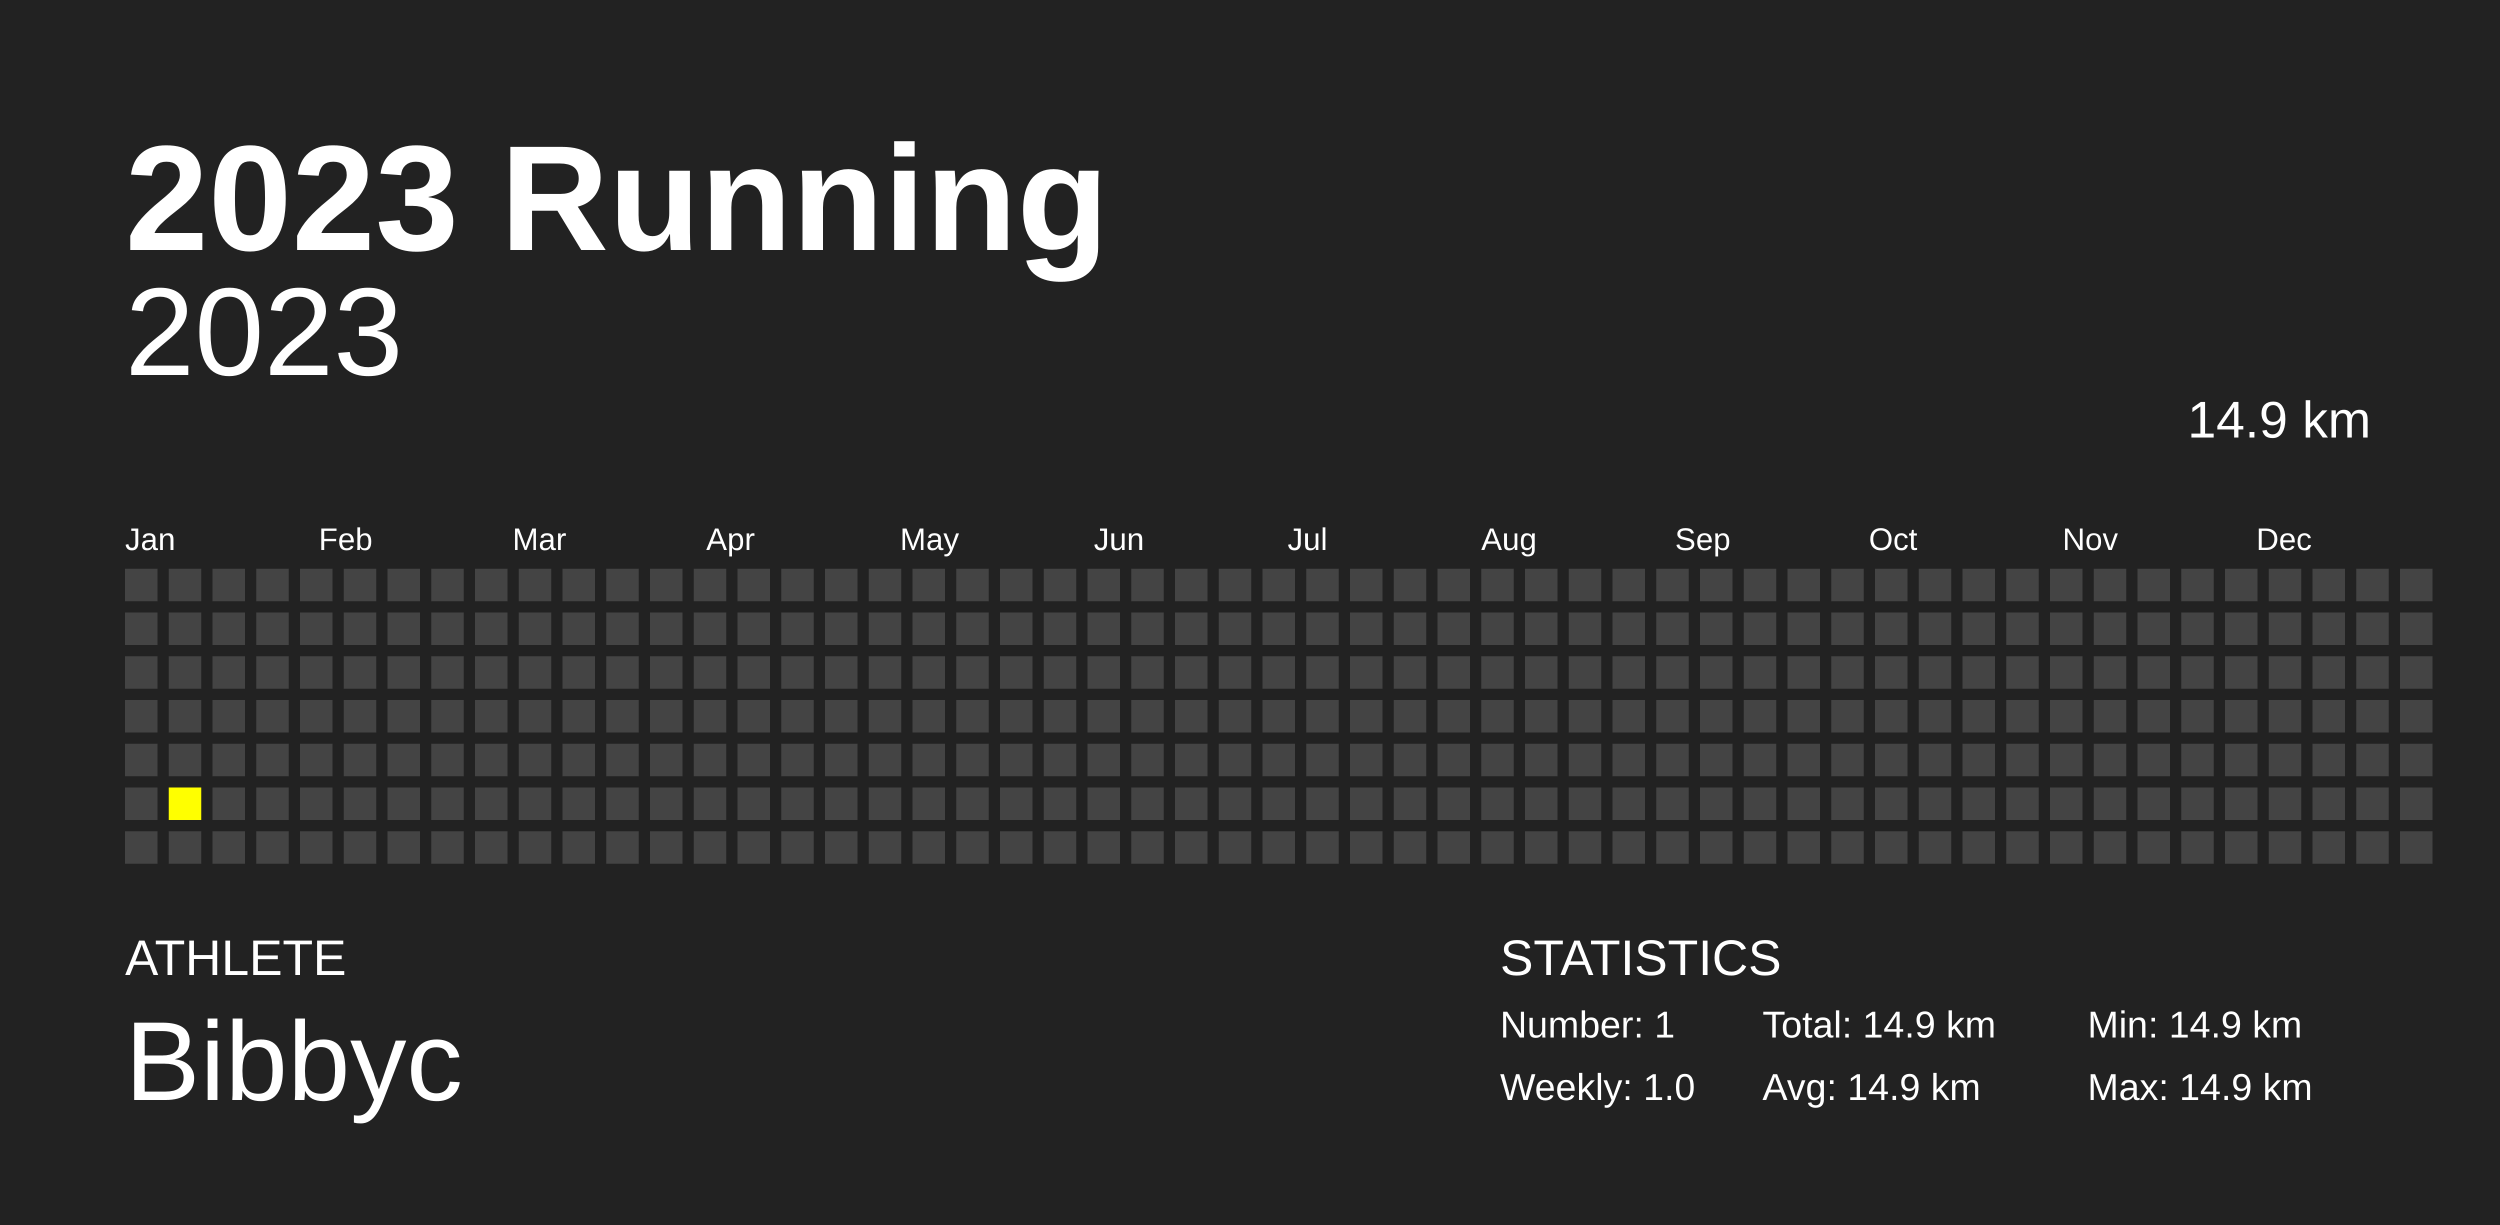
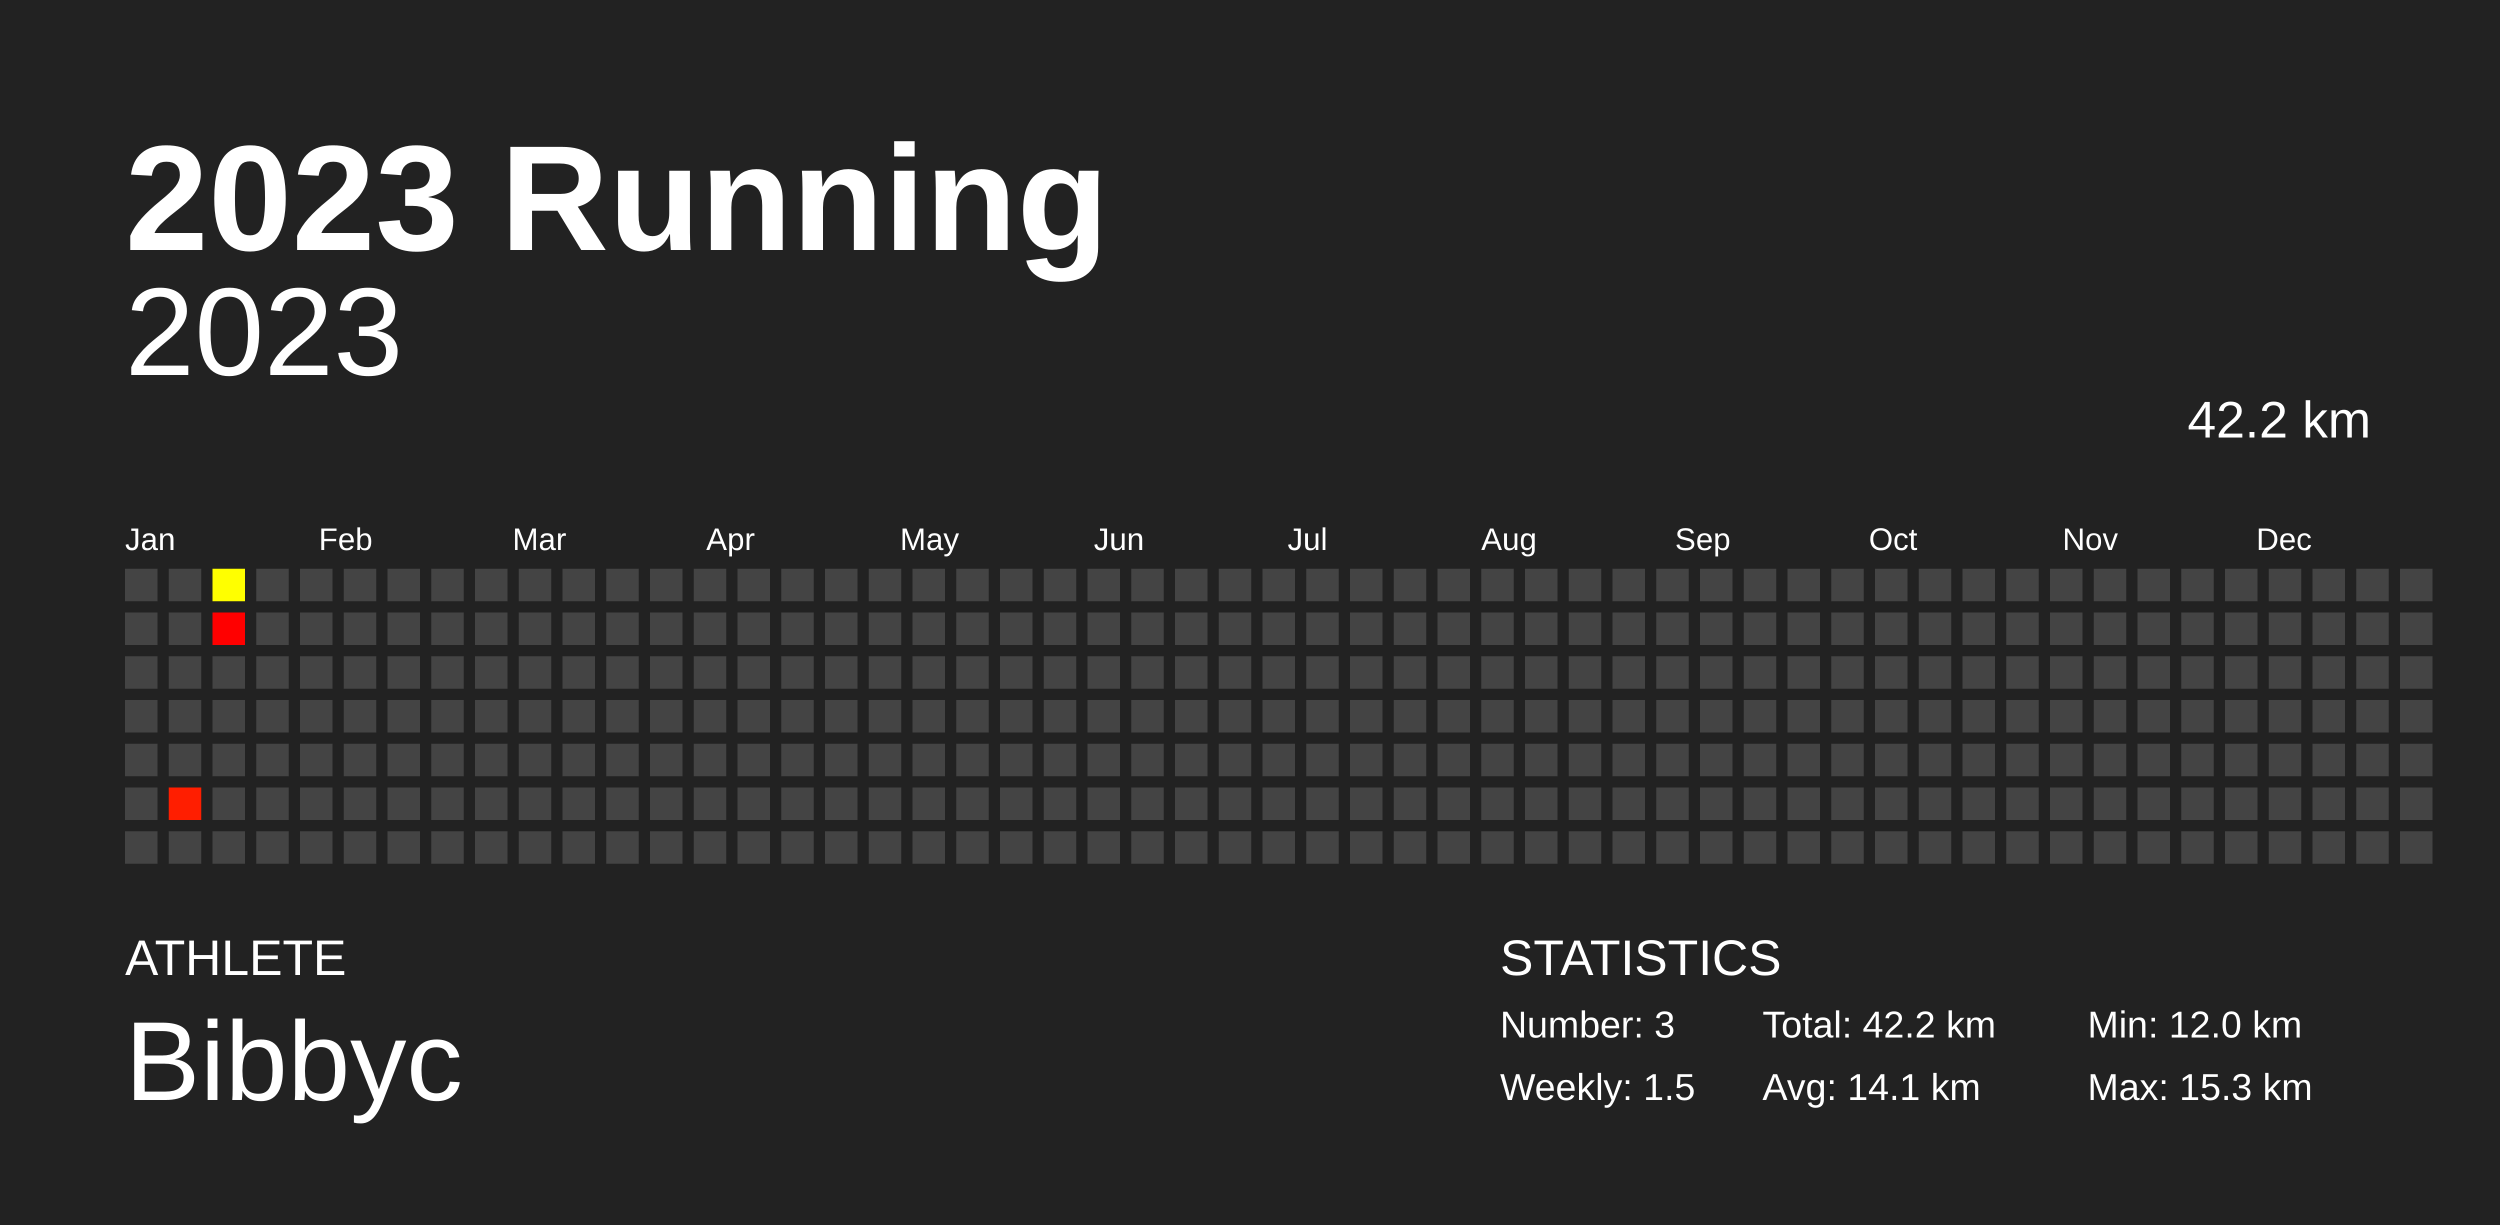
<svg xmlns="http://www.w3.org/2000/svg" baseProfile="full" height="98mm" version="1.1" viewBox="0,0,200,98" width="200mm">
  <defs />
  <rect fill="#222222" height="98" width="200" x="0" y="0" />
  <text fill="#FFFFFF" style="font-size:12px; font-family:Arial; font-weight:bold;" x="10" y="20">2023 Running</text>
  <text fill="#FFFFFF" style="font-size:4px; font-family:Arial" x="10" y="78">ATHLETE</text>
  <text fill="#FFFFFF" style="font-size:9px; font-family:Arial" x="10" y="88">Bibbyc</text>
  <text fill="#FFFFFF" style="font-size:4px; font-family:Arial" x="120" y="78">STATISTICS</text>
-   <text fill="#FFFFFF" style="font-size:3px; font-family:Arial" x="120" y="83">Number: 1</text>
-   <text fill="#FFFFFF" style="font-size:3px; font-family:Arial" x="120" y="88">Weekly: 1.0</text>
-   <text fill="#FFFFFF" style="font-size:3px; font-family:Arial" x="141" y="83">Total: 14.9 km</text>
-   <text fill="#FFFFFF" style="font-size:3px; font-family:Arial" x="141" y="88">Avg: 14.9 km</text>
-   <text fill="#FFFFFF" style="font-size:3px; font-family:Arial" x="167" y="83">Min: 14.9 km</text>
-   <text fill="#FFFFFF" style="font-size:3px; font-family:Arial" x="167" y="88">Max: 14.9 km</text>
+   <text fill="#FFFFFF" style="font-size:3px; font-family:Arial" x="120" y="83">Number: 3</text>
+   <text fill="#FFFFFF" style="font-size:3px; font-family:Arial" x="120" y="88">Weekly: 1.5</text>
+   <text fill="#FFFFFF" style="font-size:3px; font-family:Arial" x="141" y="83">Total: 42.2 km</text>
+   <text fill="#FFFFFF" style="font-size:3px; font-family:Arial" x="141" y="88">Avg: 14.1 km</text>
+   <text fill="#FFFFFF" style="font-size:3px; font-family:Arial" x="167" y="83">Min: 12.0 km</text>
+   <text fill="#FFFFFF" style="font-size:3px; font-family:Arial" x="167" y="88">Max: 15.3 km</text>
  <text alignment-baseline="hanging" fill="#FFFFFF" style="font-size:10.0px; font-family:Arial;" x="10" y="30">2023</text>
-   <text alignment-baseline="hanging" fill="#FFFFFF" style="font-size:4.125px; font-family:Arial;" x="175" y="35">14.9 km</text>
+   <text alignment-baseline="hanging" fill="#FFFFFF" style="font-size:4.125px; font-family:Arial;" x="175" y="35">42.2 km</text>
  <text fill="#FFFFFF" style="font-size:2.5px; font-family:Arial" x="10.0" y="44">Jan</text>
  <text fill="#FFFFFF" style="font-size:2.5px; font-family:Arial" x="25.5" y="44">Feb</text>
  <text fill="#FFFFFF" style="font-size:2.5px; font-family:Arial" x="41.0" y="44">Mar</text>
  <text fill="#FFFFFF" style="font-size:2.5px; font-family:Arial" x="56.5" y="44">Apr</text>
  <text fill="#FFFFFF" style="font-size:2.5px; font-family:Arial" x="72.0" y="44">May</text>
  <text fill="#FFFFFF" style="font-size:2.5px; font-family:Arial" x="87.5" y="44">Jun</text>
  <text fill="#FFFFFF" style="font-size:2.5px; font-family:Arial" x="103.0" y="44">Jul</text>
  <text fill="#FFFFFF" style="font-size:2.5px; font-family:Arial" x="118.5" y="44">Aug</text>
  <text fill="#FFFFFF" style="font-size:2.5px; font-family:Arial" x="134.0" y="44">Sep</text>
  <text fill="#FFFFFF" style="font-size:2.5px; font-family:Arial" x="149.5" y="44">Oct</text>
  <text fill="#FFFFFF" style="font-size:2.5px; font-family:Arial" x="165.0" y="44">Nov</text>
  <text fill="#FFFFFF" style="font-size:2.5px; font-family:Arial" x="180.5" y="44">Dec</text>
  <rect fill="#444444" height="2.6" width="2.6" x="10.0" y="45.5" />
  <rect fill="#444444" height="2.6" width="2.6" x="10.0" y="49.0" />
  <rect fill="#444444" height="2.6" width="2.6" x="10.0" y="52.5" />
  <rect fill="#444444" height="2.6" width="2.6" x="10.0" y="56.0" />
  <rect fill="#444444" height="2.6" width="2.6" x="10.0" y="59.5" />
  <rect fill="#444444" height="2.6" width="2.6" x="10.0" y="63.0" />
  <rect fill="#444444" height="2.6" width="2.6" x="10.0" y="66.5" />
  <rect fill="#444444" height="2.6" width="2.6" x="13.5" y="45.5" />
  <rect fill="#444444" height="2.6" width="2.6" x="13.5" y="49.0" />
  <rect fill="#444444" height="2.6" width="2.6" x="13.5" y="52.5" />
  <rect fill="#444444" height="2.6" width="2.6" x="13.5" y="56.0" />
  <rect fill="#444444" height="2.6" width="2.6" x="13.5" y="59.5" />
-   <rect fill="yellow" height="2.6" width="2.6" x="13.5" y="63.0" />
+   <rect fill="#ff1e00" height="2.6" width="2.6" x="13.5" y="63.0" />
  <rect fill="#444444" height="2.6" width="2.6" x="13.5" y="66.5" />
-   <rect fill="#444444" height="2.6" width="2.6" x="17.0" y="45.5" />
-   <rect fill="#444444" height="2.6" width="2.6" x="17.0" y="49.0" />
+   <rect fill="#ffff00" height="2.6" width="2.6" x="17.0" y="45.5" />
+   <rect fill="#ff0000" height="2.6" width="2.6" x="17.0" y="49.0" />
  <rect fill="#444444" height="2.6" width="2.6" x="17.0" y="52.5" />
  <rect fill="#444444" height="2.6" width="2.6" x="17.0" y="56.0" />
  <rect fill="#444444" height="2.6" width="2.6" x="17.0" y="59.5" />
  <rect fill="#444444" height="2.6" width="2.6" x="17.0" y="63.0" />
  <rect fill="#444444" height="2.6" width="2.6" x="17.0" y="66.5" />
  <rect fill="#444444" height="2.6" width="2.6" x="20.5" y="45.5" />
  <rect fill="#444444" height="2.6" width="2.6" x="20.5" y="49.0" />
  <rect fill="#444444" height="2.6" width="2.6" x="20.5" y="52.5" />
  <rect fill="#444444" height="2.6" width="2.6" x="20.5" y="56.0" />
  <rect fill="#444444" height="2.6" width="2.6" x="20.5" y="59.5" />
  <rect fill="#444444" height="2.6" width="2.6" x="20.5" y="63.0" />
  <rect fill="#444444" height="2.6" width="2.6" x="20.5" y="66.5" />
  <rect fill="#444444" height="2.6" width="2.6" x="24.0" y="45.5" />
  <rect fill="#444444" height="2.6" width="2.6" x="24.0" y="49.0" />
  <rect fill="#444444" height="2.6" width="2.6" x="24.0" y="52.5" />
  <rect fill="#444444" height="2.6" width="2.6" x="24.0" y="56.0" />
  <rect fill="#444444" height="2.6" width="2.6" x="24.0" y="59.5" />
  <rect fill="#444444" height="2.6" width="2.6" x="24.0" y="63.0" />
  <rect fill="#444444" height="2.6" width="2.6" x="24.0" y="66.5" />
  <rect fill="#444444" height="2.6" width="2.6" x="27.5" y="45.5" />
  <rect fill="#444444" height="2.6" width="2.6" x="27.5" y="49.0" />
  <rect fill="#444444" height="2.6" width="2.6" x="27.5" y="52.5" />
  <rect fill="#444444" height="2.6" width="2.6" x="27.5" y="56.0" />
  <rect fill="#444444" height="2.6" width="2.6" x="27.5" y="59.5" />
  <rect fill="#444444" height="2.6" width="2.6" x="27.5" y="63.0" />
  <rect fill="#444444" height="2.6" width="2.6" x="27.5" y="66.5" />
  <rect fill="#444444" height="2.6" width="2.6" x="31.0" y="45.5" />
  <rect fill="#444444" height="2.6" width="2.6" x="31.0" y="49.0" />
  <rect fill="#444444" height="2.6" width="2.6" x="31.0" y="52.5" />
  <rect fill="#444444" height="2.6" width="2.6" x="31.0" y="56.0" />
  <rect fill="#444444" height="2.6" width="2.6" x="31.0" y="59.5" />
  <rect fill="#444444" height="2.6" width="2.6" x="31.0" y="63.0" />
  <rect fill="#444444" height="2.6" width="2.6" x="31.0" y="66.5" />
  <rect fill="#444444" height="2.6" width="2.6" x="34.5" y="45.5" />
  <rect fill="#444444" height="2.6" width="2.6" x="34.5" y="49.0" />
  <rect fill="#444444" height="2.6" width="2.6" x="34.5" y="52.5" />
  <rect fill="#444444" height="2.6" width="2.6" x="34.5" y="56.0" />
  <rect fill="#444444" height="2.6" width="2.6" x="34.5" y="59.5" />
  <rect fill="#444444" height="2.6" width="2.6" x="34.5" y="63.0" />
  <rect fill="#444444" height="2.6" width="2.6" x="34.5" y="66.5" />
  <rect fill="#444444" height="2.6" width="2.6" x="38.0" y="45.5" />
  <rect fill="#444444" height="2.6" width="2.6" x="38.0" y="49.0" />
  <rect fill="#444444" height="2.6" width="2.6" x="38.0" y="52.5" />
  <rect fill="#444444" height="2.6" width="2.6" x="38.0" y="56.0" />
  <rect fill="#444444" height="2.6" width="2.6" x="38.0" y="59.5" />
  <rect fill="#444444" height="2.6" width="2.6" x="38.0" y="63.0" />
  <rect fill="#444444" height="2.6" width="2.6" x="38.0" y="66.5" />
  <rect fill="#444444" height="2.6" width="2.6" x="41.5" y="45.5" />
  <rect fill="#444444" height="2.6" width="2.6" x="41.5" y="49.0" />
  <rect fill="#444444" height="2.6" width="2.6" x="41.5" y="52.5" />
  <rect fill="#444444" height="2.6" width="2.6" x="41.5" y="56.0" />
  <rect fill="#444444" height="2.6" width="2.6" x="41.5" y="59.5" />
  <rect fill="#444444" height="2.6" width="2.6" x="41.5" y="63.0" />
  <rect fill="#444444" height="2.6" width="2.6" x="41.5" y="66.5" />
  <rect fill="#444444" height="2.6" width="2.6" x="45.0" y="45.5" />
  <rect fill="#444444" height="2.6" width="2.6" x="45.0" y="49.0" />
  <rect fill="#444444" height="2.6" width="2.6" x="45.0" y="52.5" />
  <rect fill="#444444" height="2.6" width="2.6" x="45.0" y="56.0" />
  <rect fill="#444444" height="2.6" width="2.6" x="45.0" y="59.5" />
  <rect fill="#444444" height="2.6" width="2.6" x="45.0" y="63.0" />
  <rect fill="#444444" height="2.6" width="2.6" x="45.0" y="66.5" />
  <rect fill="#444444" height="2.6" width="2.6" x="48.5" y="45.5" />
  <rect fill="#444444" height="2.6" width="2.6" x="48.5" y="49.0" />
  <rect fill="#444444" height="2.6" width="2.6" x="48.5" y="52.5" />
  <rect fill="#444444" height="2.6" width="2.6" x="48.5" y="56.0" />
  <rect fill="#444444" height="2.6" width="2.6" x="48.5" y="59.5" />
  <rect fill="#444444" height="2.6" width="2.6" x="48.5" y="63.0" />
  <rect fill="#444444" height="2.6" width="2.6" x="48.5" y="66.5" />
  <rect fill="#444444" height="2.6" width="2.6" x="52.0" y="45.5" />
  <rect fill="#444444" height="2.6" width="2.6" x="52.0" y="49.0" />
  <rect fill="#444444" height="2.6" width="2.6" x="52.0" y="52.5" />
  <rect fill="#444444" height="2.6" width="2.6" x="52.0" y="56.0" />
  <rect fill="#444444" height="2.6" width="2.6" x="52.0" y="59.5" />
  <rect fill="#444444" height="2.6" width="2.6" x="52.0" y="63.0" />
  <rect fill="#444444" height="2.6" width="2.6" x="52.0" y="66.5" />
  <rect fill="#444444" height="2.6" width="2.6" x="55.5" y="45.5" />
  <rect fill="#444444" height="2.6" width="2.6" x="55.5" y="49.0" />
  <rect fill="#444444" height="2.6" width="2.6" x="55.5" y="52.5" />
  <rect fill="#444444" height="2.6" width="2.6" x="55.5" y="56.0" />
  <rect fill="#444444" height="2.6" width="2.6" x="55.5" y="59.5" />
  <rect fill="#444444" height="2.6" width="2.6" x="55.5" y="63.0" />
  <rect fill="#444444" height="2.6" width="2.6" x="55.5" y="66.5" />
  <rect fill="#444444" height="2.6" width="2.6" x="59.0" y="45.5" />
  <rect fill="#444444" height="2.6" width="2.6" x="59.0" y="49.0" />
  <rect fill="#444444" height="2.6" width="2.6" x="59.0" y="52.5" />
  <rect fill="#444444" height="2.6" width="2.6" x="59.0" y="56.0" />
  <rect fill="#444444" height="2.6" width="2.6" x="59.0" y="59.5" />
  <rect fill="#444444" height="2.6" width="2.6" x="59.0" y="63.0" />
  <rect fill="#444444" height="2.6" width="2.6" x="59.0" y="66.5" />
  <rect fill="#444444" height="2.6" width="2.6" x="62.5" y="45.5" />
  <rect fill="#444444" height="2.6" width="2.6" x="62.5" y="49.0" />
  <rect fill="#444444" height="2.6" width="2.6" x="62.5" y="52.5" />
  <rect fill="#444444" height="2.6" width="2.6" x="62.5" y="56.0" />
  <rect fill="#444444" height="2.6" width="2.6" x="62.5" y="59.5" />
  <rect fill="#444444" height="2.6" width="2.6" x="62.5" y="63.0" />
  <rect fill="#444444" height="2.6" width="2.6" x="62.5" y="66.5" />
  <rect fill="#444444" height="2.6" width="2.6" x="66.0" y="45.5" />
  <rect fill="#444444" height="2.6" width="2.6" x="66.0" y="49.0" />
  <rect fill="#444444" height="2.6" width="2.6" x="66.0" y="52.5" />
  <rect fill="#444444" height="2.6" width="2.6" x="66.0" y="56.0" />
  <rect fill="#444444" height="2.6" width="2.6" x="66.0" y="59.5" />
  <rect fill="#444444" height="2.6" width="2.6" x="66.0" y="63.0" />
  <rect fill="#444444" height="2.6" width="2.6" x="66.0" y="66.5" />
  <rect fill="#444444" height="2.6" width="2.6" x="69.5" y="45.5" />
  <rect fill="#444444" height="2.6" width="2.6" x="69.5" y="49.0" />
  <rect fill="#444444" height="2.6" width="2.6" x="69.5" y="52.5" />
  <rect fill="#444444" height="2.6" width="2.6" x="69.5" y="56.0" />
  <rect fill="#444444" height="2.6" width="2.6" x="69.5" y="59.5" />
  <rect fill="#444444" height="2.6" width="2.6" x="69.5" y="63.0" />
  <rect fill="#444444" height="2.6" width="2.6" x="69.5" y="66.5" />
  <rect fill="#444444" height="2.6" width="2.6" x="73.0" y="45.5" />
  <rect fill="#444444" height="2.6" width="2.6" x="73.0" y="49.0" />
  <rect fill="#444444" height="2.6" width="2.6" x="73.0" y="52.5" />
  <rect fill="#444444" height="2.6" width="2.6" x="73.0" y="56.0" />
  <rect fill="#444444" height="2.6" width="2.6" x="73.0" y="59.5" />
  <rect fill="#444444" height="2.6" width="2.6" x="73.0" y="63.0" />
  <rect fill="#444444" height="2.6" width="2.6" x="73.0" y="66.5" />
  <rect fill="#444444" height="2.6" width="2.6" x="76.5" y="45.5" />
  <rect fill="#444444" height="2.6" width="2.6" x="76.5" y="49.0" />
  <rect fill="#444444" height="2.6" width="2.6" x="76.5" y="52.5" />
  <rect fill="#444444" height="2.6" width="2.6" x="76.5" y="56.0" />
  <rect fill="#444444" height="2.6" width="2.6" x="76.5" y="59.5" />
  <rect fill="#444444" height="2.6" width="2.6" x="76.5" y="63.0" />
  <rect fill="#444444" height="2.6" width="2.6" x="76.5" y="66.5" />
  <rect fill="#444444" height="2.6" width="2.6" x="80.0" y="45.5" />
  <rect fill="#444444" height="2.6" width="2.6" x="80.0" y="49.0" />
  <rect fill="#444444" height="2.6" width="2.6" x="80.0" y="52.5" />
  <rect fill="#444444" height="2.6" width="2.6" x="80.0" y="56.0" />
  <rect fill="#444444" height="2.6" width="2.6" x="80.0" y="59.5" />
  <rect fill="#444444" height="2.6" width="2.6" x="80.0" y="63.0" />
  <rect fill="#444444" height="2.6" width="2.6" x="80.0" y="66.5" />
  <rect fill="#444444" height="2.6" width="2.6" x="83.5" y="45.5" />
  <rect fill="#444444" height="2.6" width="2.6" x="83.5" y="49.0" />
  <rect fill="#444444" height="2.6" width="2.6" x="83.5" y="52.5" />
  <rect fill="#444444" height="2.6" width="2.6" x="83.5" y="56.0" />
  <rect fill="#444444" height="2.6" width="2.6" x="83.5" y="59.5" />
  <rect fill="#444444" height="2.6" width="2.6" x="83.5" y="63.0" />
  <rect fill="#444444" height="2.6" width="2.6" x="83.5" y="66.5" />
  <rect fill="#444444" height="2.6" width="2.6" x="87.0" y="45.5" />
  <rect fill="#444444" height="2.6" width="2.6" x="87.0" y="49.0" />
  <rect fill="#444444" height="2.6" width="2.6" x="87.0" y="52.5" />
  <rect fill="#444444" height="2.6" width="2.6" x="87.0" y="56.0" />
  <rect fill="#444444" height="2.6" width="2.6" x="87.0" y="59.5" />
  <rect fill="#444444" height="2.6" width="2.6" x="87.0" y="63.0" />
  <rect fill="#444444" height="2.6" width="2.6" x="87.0" y="66.5" />
  <rect fill="#444444" height="2.6" width="2.6" x="90.5" y="45.5" />
  <rect fill="#444444" height="2.6" width="2.6" x="90.5" y="49.0" />
  <rect fill="#444444" height="2.6" width="2.6" x="90.5" y="52.5" />
  <rect fill="#444444" height="2.6" width="2.6" x="90.5" y="56.0" />
  <rect fill="#444444" height="2.6" width="2.6" x="90.5" y="59.5" />
  <rect fill="#444444" height="2.6" width="2.6" x="90.5" y="63.0" />
  <rect fill="#444444" height="2.6" width="2.6" x="90.5" y="66.5" />
  <rect fill="#444444" height="2.6" width="2.6" x="94.0" y="45.5" />
  <rect fill="#444444" height="2.6" width="2.6" x="94.0" y="49.0" />
  <rect fill="#444444" height="2.6" width="2.6" x="94.0" y="52.5" />
  <rect fill="#444444" height="2.6" width="2.6" x="94.0" y="56.0" />
  <rect fill="#444444" height="2.6" width="2.6" x="94.0" y="59.5" />
  <rect fill="#444444" height="2.6" width="2.6" x="94.0" y="63.0" />
  <rect fill="#444444" height="2.6" width="2.6" x="94.0" y="66.5" />
  <rect fill="#444444" height="2.6" width="2.6" x="97.5" y="45.5" />
  <rect fill="#444444" height="2.6" width="2.6" x="97.5" y="49.0" />
  <rect fill="#444444" height="2.6" width="2.6" x="97.5" y="52.5" />
  <rect fill="#444444" height="2.6" width="2.6" x="97.5" y="56.0" />
  <rect fill="#444444" height="2.6" width="2.6" x="97.5" y="59.5" />
  <rect fill="#444444" height="2.6" width="2.6" x="97.5" y="63.0" />
  <rect fill="#444444" height="2.6" width="2.6" x="97.5" y="66.5" />
  <rect fill="#444444" height="2.6" width="2.6" x="101.0" y="45.5" />
  <rect fill="#444444" height="2.6" width="2.6" x="101.0" y="49.0" />
  <rect fill="#444444" height="2.6" width="2.6" x="101.0" y="52.5" />
  <rect fill="#444444" height="2.6" width="2.6" x="101.0" y="56.0" />
  <rect fill="#444444" height="2.6" width="2.6" x="101.0" y="59.5" />
  <rect fill="#444444" height="2.6" width="2.6" x="101.0" y="63.0" />
  <rect fill="#444444" height="2.6" width="2.6" x="101.0" y="66.5" />
  <rect fill="#444444" height="2.6" width="2.6" x="104.5" y="45.5" />
  <rect fill="#444444" height="2.6" width="2.6" x="104.5" y="49.0" />
  <rect fill="#444444" height="2.6" width="2.6" x="104.5" y="52.5" />
  <rect fill="#444444" height="2.6" width="2.6" x="104.5" y="56.0" />
  <rect fill="#444444" height="2.6" width="2.6" x="104.5" y="59.5" />
  <rect fill="#444444" height="2.6" width="2.6" x="104.5" y="63.0" />
  <rect fill="#444444" height="2.6" width="2.6" x="104.5" y="66.5" />
  <rect fill="#444444" height="2.6" width="2.6" x="108.0" y="45.5" />
  <rect fill="#444444" height="2.6" width="2.6" x="108.0" y="49.0" />
  <rect fill="#444444" height="2.6" width="2.6" x="108.0" y="52.5" />
  <rect fill="#444444" height="2.6" width="2.6" x="108.0" y="56.0" />
  <rect fill="#444444" height="2.6" width="2.6" x="108.0" y="59.5" />
  <rect fill="#444444" height="2.6" width="2.6" x="108.0" y="63.0" />
  <rect fill="#444444" height="2.6" width="2.6" x="108.0" y="66.5" />
  <rect fill="#444444" height="2.6" width="2.6" x="111.5" y="45.5" />
  <rect fill="#444444" height="2.6" width="2.6" x="111.5" y="49.0" />
  <rect fill="#444444" height="2.6" width="2.6" x="111.5" y="52.5" />
  <rect fill="#444444" height="2.6" width="2.6" x="111.5" y="56.0" />
  <rect fill="#444444" height="2.6" width="2.6" x="111.5" y="59.5" />
  <rect fill="#444444" height="2.6" width="2.6" x="111.5" y="63.0" />
  <rect fill="#444444" height="2.6" width="2.6" x="111.5" y="66.5" />
  <rect fill="#444444" height="2.6" width="2.6" x="115.0" y="45.5" />
  <rect fill="#444444" height="2.6" width="2.6" x="115.0" y="49.0" />
  <rect fill="#444444" height="2.6" width="2.6" x="115.0" y="52.5" />
  <rect fill="#444444" height="2.6" width="2.6" x="115.0" y="56.0" />
  <rect fill="#444444" height="2.6" width="2.6" x="115.0" y="59.5" />
  <rect fill="#444444" height="2.6" width="2.6" x="115.0" y="63.0" />
  <rect fill="#444444" height="2.6" width="2.6" x="115.0" y="66.5" />
  <rect fill="#444444" height="2.6" width="2.6" x="118.5" y="45.5" />
  <rect fill="#444444" height="2.6" width="2.6" x="118.5" y="49.0" />
  <rect fill="#444444" height="2.6" width="2.6" x="118.5" y="52.5" />
  <rect fill="#444444" height="2.6" width="2.6" x="118.5" y="56.0" />
  <rect fill="#444444" height="2.6" width="2.6" x="118.5" y="59.5" />
  <rect fill="#444444" height="2.6" width="2.6" x="118.5" y="63.0" />
  <rect fill="#444444" height="2.6" width="2.6" x="118.5" y="66.5" />
  <rect fill="#444444" height="2.6" width="2.6" x="122.0" y="45.5" />
  <rect fill="#444444" height="2.6" width="2.6" x="122.0" y="49.0" />
  <rect fill="#444444" height="2.6" width="2.6" x="122.0" y="52.5" />
  <rect fill="#444444" height="2.6" width="2.6" x="122.0" y="56.0" />
  <rect fill="#444444" height="2.6" width="2.6" x="122.0" y="59.5" />
  <rect fill="#444444" height="2.6" width="2.6" x="122.0" y="63.0" />
  <rect fill="#444444" height="2.6" width="2.6" x="122.0" y="66.5" />
  <rect fill="#444444" height="2.6" width="2.6" x="125.5" y="45.5" />
  <rect fill="#444444" height="2.6" width="2.6" x="125.5" y="49.0" />
  <rect fill="#444444" height="2.6" width="2.6" x="125.5" y="52.5" />
  <rect fill="#444444" height="2.6" width="2.6" x="125.5" y="56.0" />
  <rect fill="#444444" height="2.6" width="2.6" x="125.5" y="59.5" />
  <rect fill="#444444" height="2.6" width="2.6" x="125.5" y="63.0" />
  <rect fill="#444444" height="2.6" width="2.6" x="125.5" y="66.5" />
  <rect fill="#444444" height="2.6" width="2.6" x="129.0" y="45.5" />
  <rect fill="#444444" height="2.6" width="2.6" x="129.0" y="49.0" />
  <rect fill="#444444" height="2.6" width="2.6" x="129.0" y="52.5" />
  <rect fill="#444444" height="2.6" width="2.6" x="129.0" y="56.0" />
  <rect fill="#444444" height="2.6" width="2.6" x="129.0" y="59.5" />
  <rect fill="#444444" height="2.6" width="2.6" x="129.0" y="63.0" />
  <rect fill="#444444" height="2.6" width="2.6" x="129.0" y="66.5" />
  <rect fill="#444444" height="2.6" width="2.6" x="132.5" y="45.5" />
  <rect fill="#444444" height="2.6" width="2.6" x="132.5" y="49.0" />
  <rect fill="#444444" height="2.6" width="2.6" x="132.5" y="52.5" />
  <rect fill="#444444" height="2.6" width="2.6" x="132.5" y="56.0" />
  <rect fill="#444444" height="2.6" width="2.6" x="132.5" y="59.5" />
  <rect fill="#444444" height="2.6" width="2.6" x="132.5" y="63.0" />
  <rect fill="#444444" height="2.6" width="2.6" x="132.5" y="66.5" />
  <rect fill="#444444" height="2.6" width="2.6" x="136.0" y="45.5" />
  <rect fill="#444444" height="2.6" width="2.6" x="136.0" y="49.0" />
  <rect fill="#444444" height="2.6" width="2.6" x="136.0" y="52.5" />
  <rect fill="#444444" height="2.6" width="2.6" x="136.0" y="56.0" />
  <rect fill="#444444" height="2.6" width="2.6" x="136.0" y="59.5" />
  <rect fill="#444444" height="2.6" width="2.6" x="136.0" y="63.0" />
  <rect fill="#444444" height="2.6" width="2.6" x="136.0" y="66.5" />
  <rect fill="#444444" height="2.6" width="2.6" x="139.5" y="45.5" />
  <rect fill="#444444" height="2.6" width="2.6" x="139.5" y="49.0" />
  <rect fill="#444444" height="2.6" width="2.6" x="139.5" y="52.5" />
  <rect fill="#444444" height="2.6" width="2.6" x="139.5" y="56.0" />
  <rect fill="#444444" height="2.6" width="2.6" x="139.5" y="59.5" />
  <rect fill="#444444" height="2.6" width="2.6" x="139.5" y="63.0" />
  <rect fill="#444444" height="2.6" width="2.6" x="139.5" y="66.5" />
  <rect fill="#444444" height="2.6" width="2.6" x="143.0" y="45.5" />
  <rect fill="#444444" height="2.6" width="2.6" x="143.0" y="49.0" />
  <rect fill="#444444" height="2.6" width="2.6" x="143.0" y="52.5" />
  <rect fill="#444444" height="2.6" width="2.6" x="143.0" y="56.0" />
  <rect fill="#444444" height="2.6" width="2.6" x="143.0" y="59.5" />
  <rect fill="#444444" height="2.6" width="2.6" x="143.0" y="63.0" />
  <rect fill="#444444" height="2.6" width="2.6" x="143.0" y="66.5" />
  <rect fill="#444444" height="2.6" width="2.6" x="146.5" y="45.5" />
  <rect fill="#444444" height="2.6" width="2.6" x="146.5" y="49.0" />
  <rect fill="#444444" height="2.6" width="2.6" x="146.5" y="52.5" />
  <rect fill="#444444" height="2.6" width="2.6" x="146.5" y="56.0" />
  <rect fill="#444444" height="2.6" width="2.6" x="146.5" y="59.5" />
  <rect fill="#444444" height="2.6" width="2.6" x="146.5" y="63.0" />
  <rect fill="#444444" height="2.6" width="2.6" x="146.5" y="66.5" />
  <rect fill="#444444" height="2.6" width="2.6" x="150.0" y="45.5" />
  <rect fill="#444444" height="2.6" width="2.6" x="150.0" y="49.0" />
  <rect fill="#444444" height="2.6" width="2.6" x="150.0" y="52.5" />
  <rect fill="#444444" height="2.6" width="2.6" x="150.0" y="56.0" />
  <rect fill="#444444" height="2.6" width="2.6" x="150.0" y="59.5" />
  <rect fill="#444444" height="2.6" width="2.6" x="150.0" y="63.0" />
  <rect fill="#444444" height="2.6" width="2.6" x="150.0" y="66.5" />
  <rect fill="#444444" height="2.6" width="2.6" x="153.5" y="45.5" />
  <rect fill="#444444" height="2.6" width="2.6" x="153.5" y="49.0" />
  <rect fill="#444444" height="2.6" width="2.6" x="153.5" y="52.5" />
  <rect fill="#444444" height="2.6" width="2.6" x="153.5" y="56.0" />
  <rect fill="#444444" height="2.6" width="2.6" x="153.5" y="59.5" />
  <rect fill="#444444" height="2.6" width="2.6" x="153.5" y="63.0" />
  <rect fill="#444444" height="2.6" width="2.6" x="153.5" y="66.5" />
  <rect fill="#444444" height="2.6" width="2.6" x="157.0" y="45.5" />
  <rect fill="#444444" height="2.6" width="2.6" x="157.0" y="49.0" />
  <rect fill="#444444" height="2.6" width="2.6" x="157.0" y="52.5" />
  <rect fill="#444444" height="2.6" width="2.6" x="157.0" y="56.0" />
  <rect fill="#444444" height="2.6" width="2.6" x="157.0" y="59.5" />
  <rect fill="#444444" height="2.6" width="2.6" x="157.0" y="63.0" />
  <rect fill="#444444" height="2.6" width="2.6" x="157.0" y="66.5" />
  <rect fill="#444444" height="2.6" width="2.6" x="160.5" y="45.5" />
  <rect fill="#444444" height="2.6" width="2.6" x="160.5" y="49.0" />
  <rect fill="#444444" height="2.6" width="2.6" x="160.5" y="52.5" />
  <rect fill="#444444" height="2.6" width="2.6" x="160.5" y="56.0" />
  <rect fill="#444444" height="2.6" width="2.6" x="160.5" y="59.5" />
  <rect fill="#444444" height="2.6" width="2.6" x="160.5" y="63.0" />
  <rect fill="#444444" height="2.6" width="2.6" x="160.5" y="66.5" />
  <rect fill="#444444" height="2.6" width="2.6" x="164.0" y="45.5" />
  <rect fill="#444444" height="2.6" width="2.6" x="164.0" y="49.0" />
  <rect fill="#444444" height="2.6" width="2.6" x="164.0" y="52.5" />
  <rect fill="#444444" height="2.6" width="2.6" x="164.0" y="56.0" />
  <rect fill="#444444" height="2.6" width="2.6" x="164.0" y="59.5" />
  <rect fill="#444444" height="2.6" width="2.6" x="164.0" y="63.0" />
  <rect fill="#444444" height="2.6" width="2.6" x="164.0" y="66.5" />
  <rect fill="#444444" height="2.6" width="2.6" x="167.5" y="45.5" />
  <rect fill="#444444" height="2.6" width="2.6" x="167.5" y="49.0" />
  <rect fill="#444444" height="2.6" width="2.6" x="167.5" y="52.5" />
  <rect fill="#444444" height="2.6" width="2.6" x="167.5" y="56.0" />
  <rect fill="#444444" height="2.6" width="2.6" x="167.5" y="59.5" />
  <rect fill="#444444" height="2.6" width="2.6" x="167.5" y="63.0" />
  <rect fill="#444444" height="2.6" width="2.6" x="167.5" y="66.5" />
  <rect fill="#444444" height="2.6" width="2.6" x="171.0" y="45.5" />
  <rect fill="#444444" height="2.6" width="2.6" x="171.0" y="49.0" />
  <rect fill="#444444" height="2.6" width="2.6" x="171.0" y="52.5" />
  <rect fill="#444444" height="2.6" width="2.6" x="171.0" y="56.0" />
  <rect fill="#444444" height="2.6" width="2.6" x="171.0" y="59.5" />
  <rect fill="#444444" height="2.6" width="2.6" x="171.0" y="63.0" />
  <rect fill="#444444" height="2.6" width="2.6" x="171.0" y="66.5" />
  <rect fill="#444444" height="2.6" width="2.6" x="174.5" y="45.5" />
  <rect fill="#444444" height="2.6" width="2.6" x="174.5" y="49.0" />
  <rect fill="#444444" height="2.6" width="2.6" x="174.5" y="52.5" />
  <rect fill="#444444" height="2.6" width="2.6" x="174.5" y="56.0" />
  <rect fill="#444444" height="2.6" width="2.6" x="174.5" y="59.5" />
  <rect fill="#444444" height="2.6" width="2.6" x="174.5" y="63.0" />
  <rect fill="#444444" height="2.6" width="2.6" x="174.5" y="66.5" />
  <rect fill="#444444" height="2.6" width="2.6" x="178.0" y="45.5" />
  <rect fill="#444444" height="2.6" width="2.6" x="178.0" y="49.0" />
  <rect fill="#444444" height="2.6" width="2.6" x="178.0" y="52.5" />
  <rect fill="#444444" height="2.6" width="2.6" x="178.0" y="56.0" />
  <rect fill="#444444" height="2.6" width="2.6" x="178.0" y="59.5" />
  <rect fill="#444444" height="2.6" width="2.6" x="178.0" y="63.0" />
  <rect fill="#444444" height="2.6" width="2.6" x="178.0" y="66.5" />
  <rect fill="#444444" height="2.6" width="2.6" x="181.5" y="45.5" />
  <rect fill="#444444" height="2.6" width="2.6" x="181.5" y="49.0" />
  <rect fill="#444444" height="2.6" width="2.6" x="181.5" y="52.5" />
  <rect fill="#444444" height="2.6" width="2.6" x="181.5" y="56.0" />
  <rect fill="#444444" height="2.6" width="2.6" x="181.5" y="59.5" />
  <rect fill="#444444" height="2.6" width="2.6" x="181.5" y="63.0" />
  <rect fill="#444444" height="2.6" width="2.6" x="181.5" y="66.5" />
  <rect fill="#444444" height="2.6" width="2.6" x="185.0" y="45.5" />
  <rect fill="#444444" height="2.6" width="2.6" x="185.0" y="49.0" />
  <rect fill="#444444" height="2.6" width="2.6" x="185.0" y="52.5" />
  <rect fill="#444444" height="2.6" width="2.6" x="185.0" y="56.0" />
  <rect fill="#444444" height="2.6" width="2.6" x="185.0" y="59.5" />
  <rect fill="#444444" height="2.6" width="2.6" x="185.0" y="63.0" />
  <rect fill="#444444" height="2.6" width="2.6" x="185.0" y="66.5" />
  <rect fill="#444444" height="2.6" width="2.6" x="188.5" y="45.5" />
  <rect fill="#444444" height="2.6" width="2.6" x="188.5" y="49.0" />
  <rect fill="#444444" height="2.6" width="2.6" x="188.5" y="52.5" />
  <rect fill="#444444" height="2.6" width="2.6" x="188.5" y="56.0" />
  <rect fill="#444444" height="2.6" width="2.6" x="188.5" y="59.5" />
  <rect fill="#444444" height="2.6" width="2.6" x="188.5" y="63.0" />
  <rect fill="#444444" height="2.6" width="2.6" x="188.5" y="66.5" />
  <rect fill="#444444" height="2.6" width="2.6" x="192.0" y="45.5" />
  <rect fill="#444444" height="2.6" width="2.6" x="192.0" y="49.0" />
  <rect fill="#444444" height="2.6" width="2.6" x="192.0" y="52.5" />
  <rect fill="#444444" height="2.6" width="2.6" x="192.0" y="56.0" />
  <rect fill="#444444" height="2.6" width="2.6" x="192.0" y="59.5" />
  <rect fill="#444444" height="2.6" width="2.6" x="192.0" y="63.0" />
  <rect fill="#444444" height="2.6" width="2.6" x="192.0" y="66.5" />
</svg>
